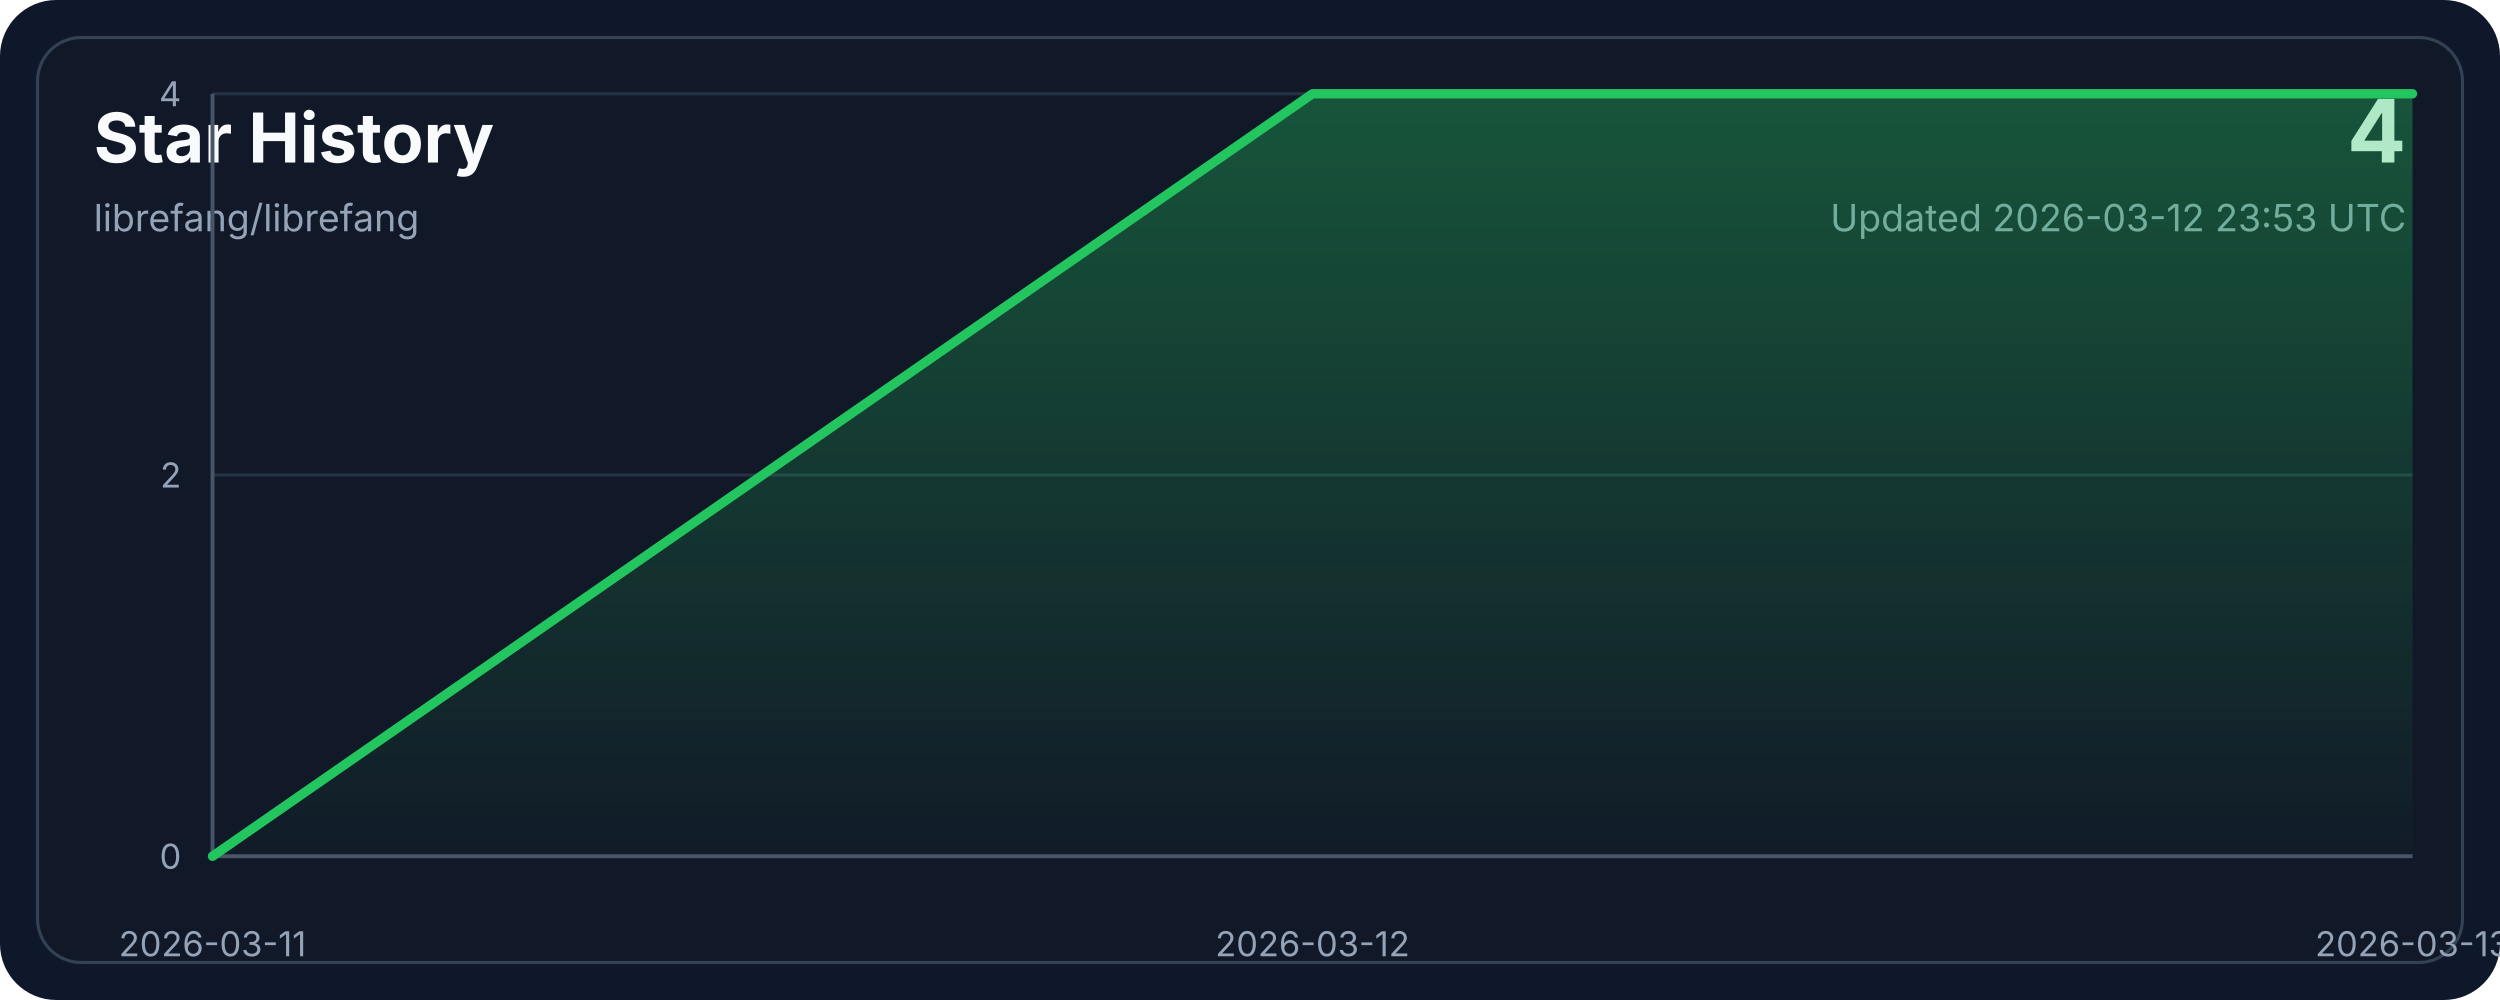
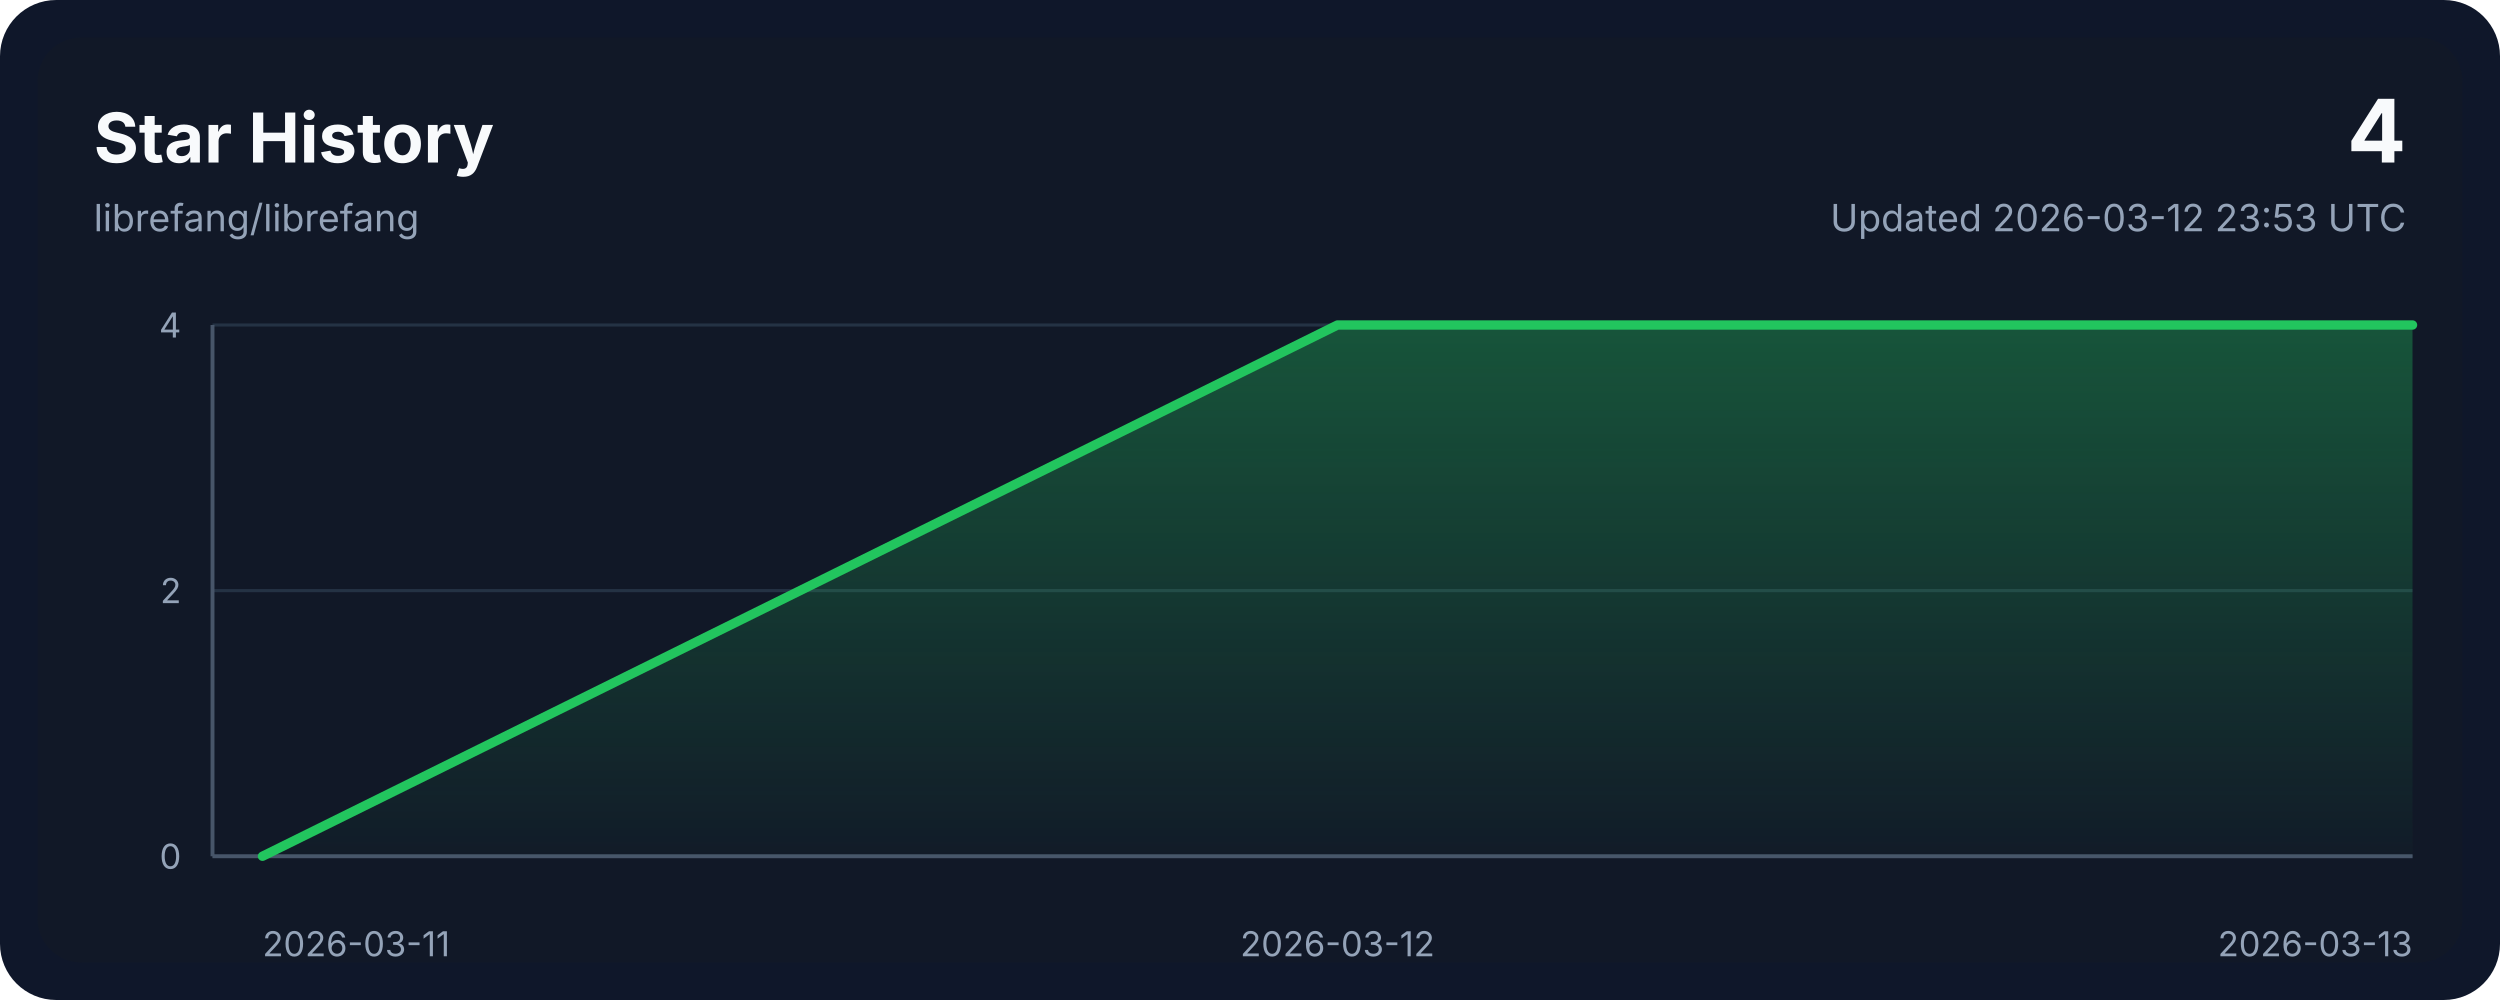
<svg xmlns="http://www.w3.org/2000/svg" width="800" height="320" viewBox="0 0 800 320" role="img" aria-labelledby="title desc">
  <style>
    .bg { fill: #0f172a; }
-     .panel { fill: #111827; stroke: #334155; stroke-width: 1; }
+     .panel { fill: #111827; }
    .grid { stroke: #243244; stroke-width: 1; }
    .axis { stroke: #475569; stroke-width: 1.25; }
    .line { fill: none; stroke: #22c55e; stroke-width: 3; stroke-linecap: round; stroke-linejoin: round; }
    .area { fill: url(#areaGradient); }
    .title { font: 700 22px ui-sans-serif, system-ui, -apple-system, sans-serif; fill: #f8fafc; }
    .subtitle { font: 400 12px ui-sans-serif, system-ui, -apple-system, sans-serif; fill: #94a3b8; }
    .axis-label { font: 400 11px ui-sans-serif, system-ui, -apple-system, sans-serif; fill: #94a3b8; }
    .value { font: 700 28px ui-sans-serif, system-ui, -apple-system, sans-serif; fill: #f8fafc; }
  </style>
  <defs>
    <linearGradient id="areaGradient" x1="0" x2="0" y1="0" y2="1">
      <stop offset="0%" stop-color="#22c55e" stop-opacity="0.35" />
      <stop offset="100%" stop-color="#22c55e" stop-opacity="0.02" />
    </linearGradient>
  </defs>
  <rect width="800" height="320" rx="18" class="bg" />
  <rect x="12" y="12" width="776" height="296" rx="14" class="panel" />
  <text x="30" y="52" class="title">Star History</text>
  <text x="30" y="74" class="subtitle">librefang/librefang</text>
  <text x="770" y="52" class="value" text-anchor="end">4</text>
  <text x="770" y="74" class="subtitle" text-anchor="end">Updated 2026-03-12 23:53 UTC</text>
  <line x1="68" y1="274.00" x2="772" y2="274.00" class="grid" />
-   <line x1="68" y1="152.00" x2="772" y2="152.00" class="grid" />
-   <line x1="68" y1="30.00" x2="772" y2="30.00" class="grid" />
+   <line x1="68" y1="189.00" x2="772" y2="189.00" class="grid" />
+   <line x1="68" y1="104.00" x2="772" y2="104.00" class="grid" />
  <line x1="68" y1="274" x2="772" y2="274" class="axis" />
-   <line x1="68" y1="30" x2="68" y2="274" class="axis" />
-   <path d="M 68,274 L 68.00,274.00 L 420.00,30.00 L 772.00,30.00 L 772,274 Z" class="area" />
-   <polyline points="68.00,274.00 420.00,30.00 772.00,30.00" class="line" />
-   <text x="68.00" y="306" class="axis-label" text-anchor="middle">2026-03-11</text>
-   <text x="420.00" y="306" class="axis-label" text-anchor="middle">2026-03-12</text>
-   <text x="772.00" y="306" class="axis-label" text-anchor="middle">2026-03-13</text>
+   <line x1="68" y1="104" x2="68" y2="274" class="axis" />
+   <path d="M 84,274 L 84.00,274.00 L 428.00,104.00 L 772.00,104.00 L 772,274 Z" class="area" />
+   <polyline points="84.00,274.00 428.00,104.00 772.00,104.00" class="line" />
+   <text x="84.00" y="306" class="axis-label" text-anchor="start">2026-03-11</text>
+   <text x="428.00" y="306" class="axis-label" text-anchor="middle">2026-03-12</text>
+   <text x="772.00" y="306" class="axis-label" text-anchor="end">2026-03-13</text>
  <text x="58" y="278.00" class="axis-label" text-anchor="end">0</text>
-   <text x="58" y="156.00" class="axis-label" text-anchor="end">2</text>
-   <text x="58" y="34.00" class="axis-label" text-anchor="end">4</text>
+   <text x="58" y="193.00" class="axis-label" text-anchor="end">2</text>
+   <text x="58" y="108.00" class="axis-label" text-anchor="end">4</text>
</svg>
